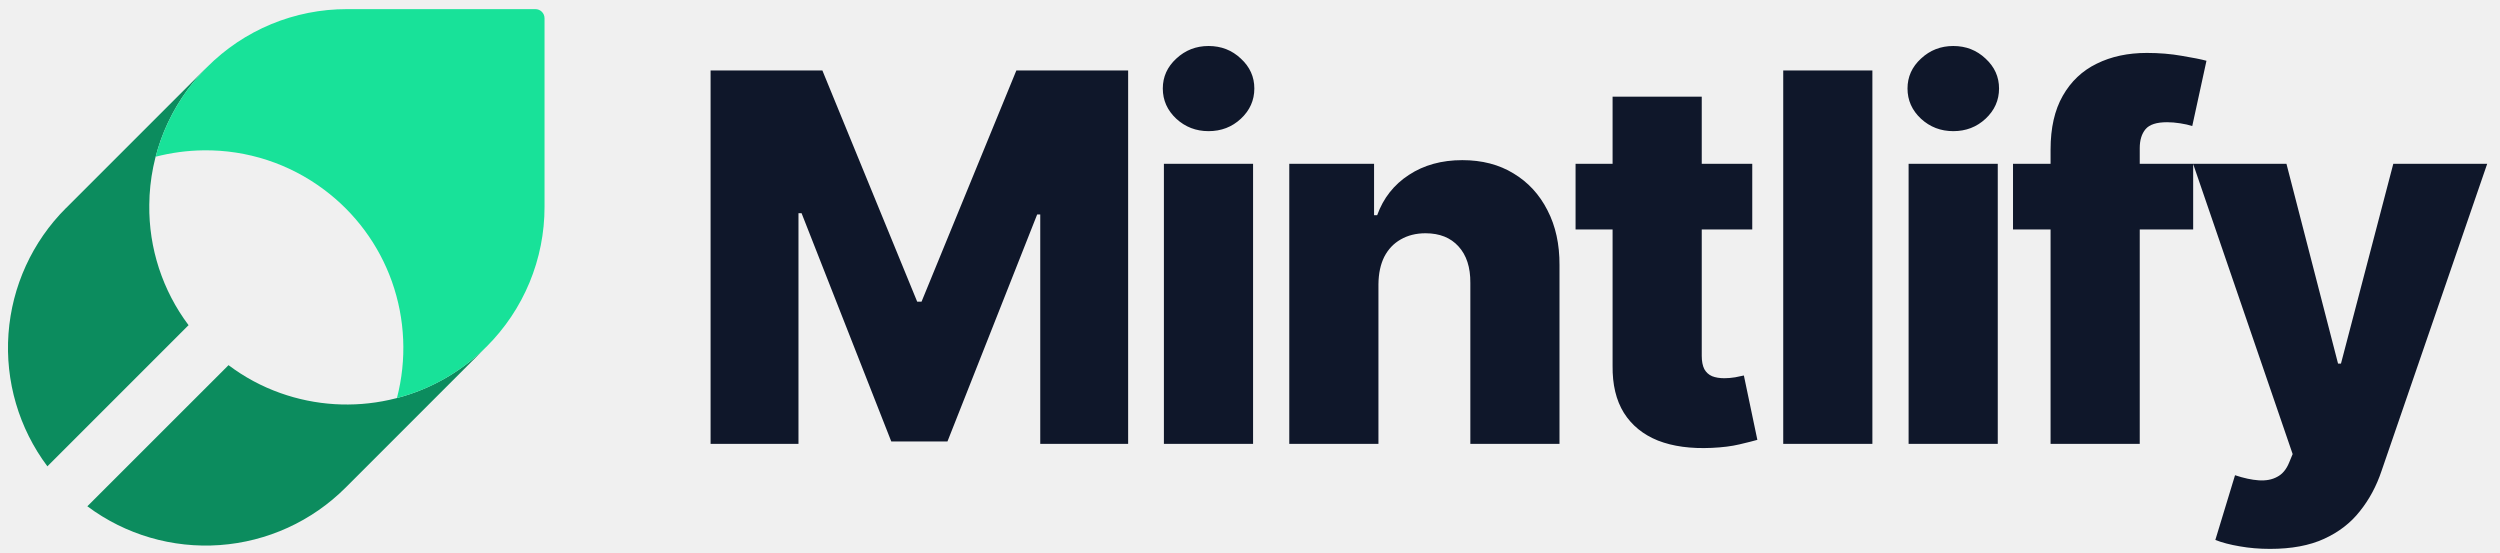
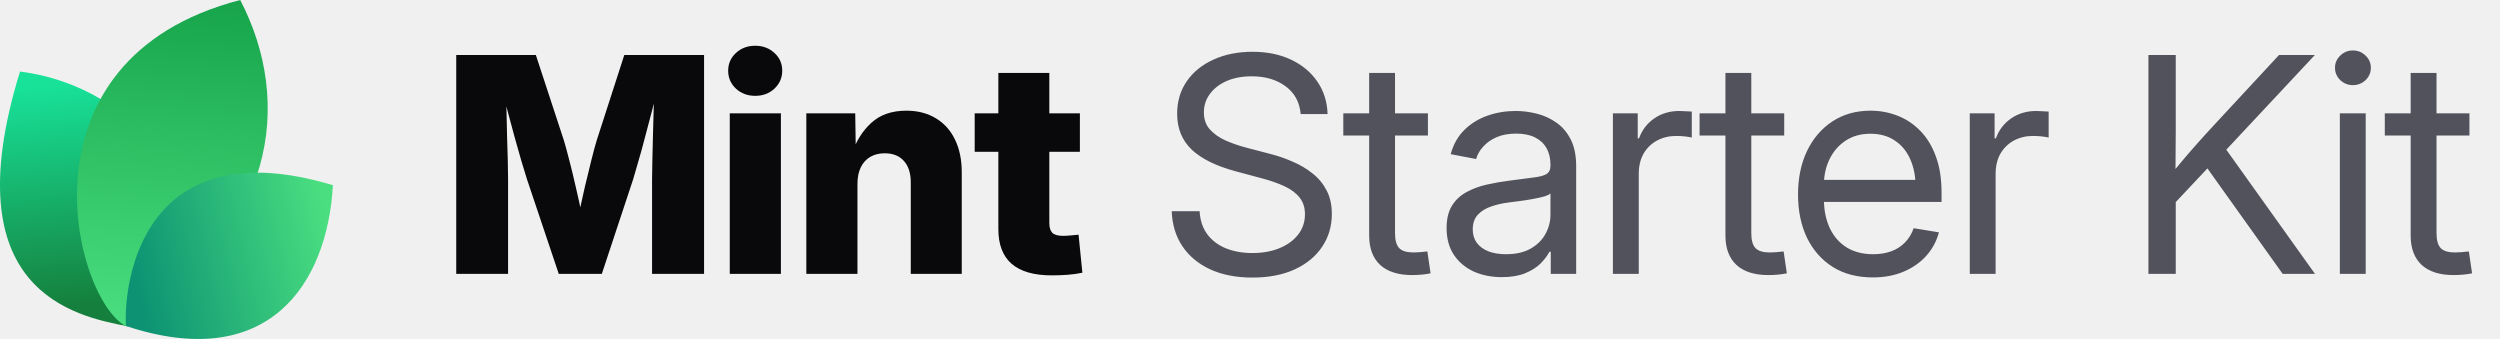
- <svg xmlns="http://www.w3.org/2000/svg" width="2191" height="484" viewBox="0 0 2191 484" fill="none">
-   <g clipPath="url(#clip0_1656_31)">
-     <path d="M622.759 61.727H720.718L803.814 264.355H807.649L890.746 61.727H988.704V389H911.68V187.97H908.963L830.341 386.923H781.122L702.5 186.852H699.784V389H622.759V61.727ZM1020.04 389V143.545H1098.19V389H1020.04ZM1059.19 114.941C1048.22 114.941 1038.79 111.319 1030.91 104.075C1023.03 96.724 1019.08 87.881 1019.08 77.548C1019.08 67.32 1023.03 58.584 1030.91 51.34C1038.79 43.989 1048.22 40.314 1059.19 40.314C1070.27 40.314 1079.7 43.989 1087.48 51.34C1095.36 58.584 1099.3 67.32 1099.3 77.548C1099.3 87.881 1095.36 96.724 1087.48 104.075C1079.7 111.319 1070.27 114.941 1059.19 114.941ZM1208.07 249.014V389H1129.92V143.545H1204.23V188.609H1206.95C1212.38 173.588 1221.65 161.816 1234.75 153.293C1247.86 144.664 1263.46 140.349 1281.57 140.349C1298.83 140.349 1313.8 144.238 1326.48 152.015C1339.26 159.685 1349.17 170.445 1356.2 184.295C1363.34 198.038 1366.86 214.124 1366.75 232.555V389H1288.61V247.896C1288.71 234.259 1285.25 223.606 1278.22 215.935C1271.29 208.265 1261.65 204.43 1249.29 204.43C1241.09 204.43 1233.85 206.241 1227.56 209.863C1221.38 213.379 1216.59 218.439 1213.18 225.044C1209.88 231.649 1208.17 239.639 1208.07 249.014ZM1535.68 143.545V201.074H1380.83V143.545H1535.68ZM1413.27 84.739H1491.41V311.816C1491.41 316.61 1492.16 320.499 1493.65 323.482C1495.25 326.358 1497.54 328.435 1500.52 329.714C1503.5 330.886 1507.07 331.472 1511.23 331.472C1514.21 331.472 1517.35 331.205 1520.65 330.673C1524.06 330.033 1526.62 329.501 1528.33 329.075L1540.15 385.484C1536.42 386.55 1531.15 387.881 1524.33 389.479C1517.62 391.077 1509.58 392.089 1500.2 392.516C1481.88 393.368 1466.16 391.237 1453.06 386.124C1440.06 380.903 1430.1 372.807 1423.18 361.834C1416.36 350.861 1413.06 337.065 1413.27 320.445V84.739ZM1640.96 61.727V389H1562.82V61.727H1640.96ZM1672.7 389V143.545H1750.84V389H1672.7ZM1711.85 114.941C1700.88 114.941 1691.45 111.319 1683.57 104.075C1675.68 96.724 1671.74 87.881 1671.74 77.548C1671.74 67.32 1675.68 58.584 1683.57 51.34C1691.45 43.989 1700.88 40.314 1711.85 40.314C1722.93 40.314 1732.36 43.989 1740.14 51.34C1748.02 58.584 1751.96 67.32 1751.96 77.548C1751.96 87.881 1748.02 96.724 1740.14 104.075C1732.36 111.319 1722.93 114.941 1711.85 114.941ZM1922.09 143.545V201.074H1764.2V143.545H1922.09ZM1797.12 389V131.081C1797.12 112.118 1800.69 96.404 1807.83 83.94C1814.97 71.369 1824.88 61.994 1837.55 55.815C1850.23 49.529 1864.88 46.386 1881.5 46.386C1892.37 46.386 1902.59 47.239 1912.18 48.943C1921.88 50.541 1929.07 51.979 1933.75 53.258L1921.29 110.467C1918.41 109.508 1914.9 108.709 1910.74 108.07C1906.69 107.43 1902.86 107.111 1899.24 107.111C1890.07 107.111 1883.79 109.135 1880.38 113.183C1876.97 117.232 1875.27 122.771 1875.27 129.803V389H1797.12ZM1989.46 481.045C1980.09 481.045 1971.24 480.3 1962.93 478.808C1954.63 477.423 1947.49 475.559 1941.52 473.215L1958.78 416.486C1966.45 419.043 1973.38 420.534 1979.55 420.96C1985.84 421.386 1991.22 420.374 1995.69 417.924C2000.28 415.58 2003.79 411.372 2006.24 405.3L2009.28 397.949L1922.03 143.545H2003.84L2049.07 318.688H2051.62L2097.49 143.545H2179.78L2087.26 412.491C2082.79 425.914 2076.45 437.739 2068.24 447.967C2060.15 458.3 2049.65 466.397 2036.76 472.256C2023.98 478.116 2008.21 481.045 1989.46 481.045Z" fill="#0F172A" />
-     <g clipPath="url(#clip1_1656_31)">
-       <path d="M130.833 179.492C131.161 134.734 148.911 91.865 180.318 59.975H180.26L59.006 181.228H59.064C58.613 181.584 58.187 181.97 57.791 182.386C28.302 211.836 10.423 250.934 7.436 292.503C4.449 334.071 16.553 375.324 41.527 408.688L163.996 286.219L165.27 285.003C142.444 254.606 130.334 217.502 130.833 179.492V179.492Z" fill="#0C8C5E" />
-       <path d="M425.257 304.971C402.05 327.714 372.919 343.479 341.185 350.469C309.452 357.458 276.393 355.39 245.778 344.501C229.455 338.707 214.114 330.451 200.286 320.019L199.013 321.292L76.544 443.704C109.922 468.616 151.151 480.682 192.694 477.695C234.237 474.709 273.316 456.87 302.788 427.44L304.003 426.225L425.257 304.971Z" fill="#0C8C5E" />
-       <path d="M477.232 181.228V16C477.232 11.582 473.65 8 469.232 8H304.004C281.253 7.977 258.722 12.45 237.705 21.16C216.688 29.871 197.599 42.649 181.534 58.759L180.319 59.974C159.144 81.471 143.995 108.157 136.39 137.357C150.157 133.792 164.305 131.907 178.525 131.743C216.536 131.295 253.63 143.422 284.036 166.238C311.363 186.617 332.045 214.63 343.476 246.746C355.126 279.571 356.658 315.137 347.875 348.842C377.08 341.25 403.769 326.098 425.257 304.913L426.473 303.755C442.59 287.684 455.371 268.586 464.082 247.558C472.793 226.531 477.262 203.989 477.232 181.228Z" fill="#18E299" />
-     </g>
-   </g>
+ <svg xmlns="http://www.w3.org/2000/svg" width="177" height="24" viewBox="0 0 177 24" fill="none">
+   <path d="M9.061 23.108C5.268 22.377 -3.391 20.627 1.417 5.064C9.634 6.099 16.973 14.064 9.061 23.108Z" fill="url(#paint0_linear_17557_2020)" />
+   <path d="M8.919 23.094C5.276 21.222 0.784 4.209 17.007 0C20.757 7.193 19.621 16.545 8.919 23.094Z" fill="url(#paint1_linear_17557_2020)" />
+   <path d="M8.914 23.079C8.735 19.882 10.159 9.085 23.57 13.111C23.181 20.123 18.984 26.418 8.914 23.079Z" fill="url(#paint2_linear_17557_2020)" />
+   <path d="M32.301 19.392V3.894H37.938L39.925 9.948C40.036 10.315 40.164 10.787 40.31 11.362C40.462 11.938 40.611 12.552 40.757 13.204C40.91 13.855 41.048 14.483 41.173 15.086C41.305 15.682 41.412 16.192 41.495 16.615H40.695C40.771 16.192 40.871 15.682 40.996 15.086C41.128 14.49 41.267 13.866 41.412 13.214C41.565 12.562 41.714 11.948 41.86 11.373C42.005 10.79 42.133 10.315 42.244 9.948L44.2 3.894H49.848V19.392H46.166V12.704C46.166 12.357 46.173 11.917 46.187 11.383C46.2 10.849 46.214 10.27 46.228 9.646C46.249 9.022 46.266 8.391 46.28 7.753C46.301 7.115 46.311 6.519 46.311 5.964H46.623C46.485 6.561 46.332 7.181 46.166 7.826C45.999 8.471 45.833 9.102 45.666 9.719C45.507 10.336 45.351 10.901 45.198 11.414C45.053 11.928 44.928 12.357 44.824 12.704L42.608 19.392H39.561L37.314 12.704C37.203 12.357 37.072 11.928 36.919 11.414C36.773 10.901 36.614 10.34 36.441 9.729C36.274 9.112 36.104 8.481 35.931 7.836C35.764 7.192 35.608 6.567 35.463 5.964H35.827C35.834 6.512 35.844 7.105 35.858 7.743C35.872 8.374 35.886 9.005 35.9 9.636C35.92 10.26 35.938 10.839 35.952 11.373C35.965 11.907 35.972 12.351 35.972 12.704V19.392H32.301ZM51.668 19.392V8.024H55.288V19.392H51.668ZM53.468 6.786C52.927 6.786 52.473 6.616 52.105 6.276C51.738 5.93 51.554 5.507 51.554 5.007C51.554 4.508 51.738 4.088 52.105 3.749C52.473 3.409 52.927 3.239 53.468 3.239C54.009 3.239 54.463 3.409 54.83 3.749C55.198 4.082 55.382 4.501 55.382 5.007C55.382 5.507 55.198 5.93 54.83 6.276C54.463 6.616 54.009 6.786 53.468 6.786ZM60.708 13.027V19.392H57.088V8.024H60.551L60.593 10.967H60.281C60.593 10.024 61.061 9.268 61.685 8.7C62.309 8.124 63.138 7.836 64.171 7.836C64.975 7.836 65.672 8.017 66.262 8.377C66.851 8.731 67.302 9.234 67.614 9.885C67.933 10.537 68.092 11.307 68.092 12.194V19.392H64.483V12.912C64.483 12.26 64.32 11.754 63.994 11.394C63.675 11.033 63.221 10.853 62.632 10.853C62.25 10.853 61.914 10.936 61.623 11.102C61.332 11.269 61.106 11.515 60.947 11.841C60.787 12.16 60.708 12.555 60.708 13.027ZM76.456 8.024V10.749H69.008V8.024H76.456ZM70.683 5.163H74.292V15.783C74.292 16.102 74.361 16.334 74.5 16.48C74.646 16.625 74.899 16.698 75.259 16.698C75.405 16.698 75.596 16.688 75.831 16.667C76.074 16.646 76.251 16.629 76.362 16.615L76.632 19.309C76.313 19.378 75.963 19.427 75.582 19.455C75.207 19.482 74.836 19.496 74.469 19.496C73.2 19.496 72.25 19.222 71.619 18.674C70.995 18.127 70.683 17.308 70.683 16.22V5.163Z" fill="#09090B" />
+   <path d="M88.667 19.652C87.523 19.652 86.528 19.458 85.682 19.07C84.843 18.681 84.188 18.137 83.716 17.437C83.245 16.736 82.992 15.908 82.957 14.951H84.933C84.968 15.596 85.148 16.14 85.474 16.584C85.8 17.021 86.24 17.354 86.795 17.582C87.35 17.804 87.974 17.915 88.667 17.915C89.388 17.915 90.026 17.801 90.581 17.572C91.143 17.343 91.583 17.024 91.902 16.615C92.228 16.199 92.391 15.717 92.391 15.169C92.391 14.698 92.266 14.306 92.017 13.994C91.767 13.675 91.413 13.408 90.956 13.193C90.498 12.978 89.954 12.787 89.323 12.621L87.502 12.132C86.123 11.765 85.082 11.255 84.382 10.603C83.689 9.944 83.342 9.095 83.342 8.055C83.342 7.174 83.571 6.404 84.028 5.746C84.486 5.087 85.117 4.577 85.921 4.217C86.726 3.849 87.645 3.666 88.678 3.666C89.718 3.666 90.63 3.853 91.413 4.227C92.204 4.602 92.824 5.122 93.275 5.787C93.726 6.446 93.965 7.209 93.993 8.076H92.089C92.013 7.23 91.656 6.574 91.018 6.11C90.387 5.638 89.586 5.403 88.615 5.403C87.95 5.403 87.36 5.513 86.847 5.735C86.341 5.957 85.946 6.262 85.661 6.651C85.377 7.032 85.235 7.469 85.235 7.961C85.235 8.447 85.377 8.849 85.661 9.168C85.946 9.48 86.317 9.74 86.774 9.948C87.232 10.149 87.724 10.319 88.251 10.457L89.884 10.884C90.439 11.023 90.977 11.206 91.496 11.435C92.023 11.657 92.495 11.934 92.911 12.267C93.334 12.593 93.67 12.995 93.92 13.474C94.17 13.945 94.294 14.504 94.294 15.149C94.294 16.015 94.066 16.788 93.608 17.468C93.157 18.148 92.512 18.681 91.673 19.07C90.834 19.458 89.832 19.652 88.667 19.652ZM101.097 8.024V9.594H95.106V8.024H101.097ZM96.937 5.163H98.767V16.521C98.767 17 98.865 17.347 99.059 17.562C99.26 17.77 99.6 17.874 100.078 17.874C100.21 17.874 100.366 17.867 100.546 17.853C100.733 17.832 100.903 17.815 101.056 17.801L101.285 19.351C101.097 19.392 100.886 19.423 100.65 19.444C100.414 19.465 100.189 19.475 99.974 19.475C98.996 19.475 98.244 19.236 97.717 18.758C97.197 18.272 96.937 17.579 96.937 16.677V5.163ZM106.33 19.621C105.595 19.621 104.932 19.489 104.343 19.226C103.754 18.955 103.285 18.564 102.939 18.05C102.592 17.53 102.419 16.896 102.419 16.147C102.419 15.495 102.547 14.965 102.804 14.556C103.06 14.146 103.403 13.828 103.833 13.599C104.263 13.363 104.742 13.186 105.269 13.068C105.796 12.95 106.333 12.857 106.881 12.787C107.574 12.69 108.132 12.617 108.555 12.569C108.978 12.52 109.287 12.441 109.481 12.33C109.675 12.212 109.772 12.014 109.772 11.737V11.654C109.772 11.203 109.679 10.815 109.492 10.489C109.311 10.163 109.041 9.91 108.68 9.729C108.32 9.549 107.872 9.459 107.338 9.459C106.805 9.459 106.34 9.546 105.945 9.719C105.556 9.892 105.241 10.118 104.998 10.395C104.755 10.665 104.593 10.953 104.509 11.258L102.71 10.915C102.897 10.222 103.22 9.65 103.677 9.199C104.135 8.748 104.679 8.412 105.31 8.19C105.941 7.968 106.607 7.857 107.307 7.857C107.8 7.857 108.295 7.92 108.795 8.044C109.301 8.169 109.765 8.381 110.188 8.679C110.611 8.97 110.951 9.369 111.208 9.875C111.464 10.374 111.593 11.005 111.593 11.768V19.392H109.793V17.822H109.7C109.568 18.085 109.363 18.359 109.086 18.643C108.809 18.921 108.444 19.153 107.994 19.34C107.543 19.527 106.988 19.621 106.33 19.621ZM106.621 17.998C107.321 17.998 107.904 17.867 108.368 17.603C108.84 17.333 109.19 16.986 109.419 16.563C109.654 16.133 109.772 15.682 109.772 15.211V13.692C109.703 13.769 109.554 13.841 109.325 13.911C109.096 13.973 108.829 14.032 108.524 14.088C108.226 14.143 107.921 14.192 107.609 14.233C107.304 14.275 107.033 14.309 106.798 14.337C106.354 14.393 105.938 14.49 105.549 14.628C105.168 14.76 104.86 14.954 104.624 15.211C104.388 15.467 104.27 15.811 104.27 16.241C104.27 16.615 104.367 16.934 104.561 17.198C104.762 17.461 105.04 17.662 105.393 17.801C105.747 17.933 106.156 17.998 106.621 17.998ZM114.193 19.392V8.024H115.951V9.792H116.045C116.253 9.209 116.61 8.741 117.116 8.388C117.622 8.034 118.219 7.857 118.905 7.857C119.058 7.857 119.217 7.864 119.384 7.878C119.55 7.885 119.682 7.892 119.779 7.899V9.74C119.716 9.719 119.578 9.695 119.363 9.667C119.155 9.639 118.922 9.625 118.666 9.625C118.174 9.625 117.726 9.733 117.324 9.948C116.922 10.163 116.603 10.471 116.367 10.874C116.138 11.276 116.024 11.758 116.024 12.319V19.392H114.193ZM126.322 8.024V9.594H120.33V8.024H126.322ZM122.161 5.163H123.992V16.521C123.992 17 124.089 17.347 124.283 17.562C124.484 17.77 124.824 17.874 125.302 17.874C125.434 17.874 125.59 17.867 125.77 17.853C125.958 17.832 126.127 17.815 126.28 17.801L126.509 19.351C126.322 19.392 126.11 19.423 125.874 19.444C125.639 19.465 125.413 19.475 125.198 19.475C124.221 19.475 123.468 19.236 122.941 18.758C122.421 18.272 122.161 17.579 122.161 16.677V5.163ZM132.604 19.642C131.502 19.642 130.555 19.396 129.765 18.903C128.974 18.404 128.364 17.714 127.934 16.834C127.511 15.946 127.3 14.927 127.3 13.775C127.3 12.611 127.511 11.584 127.934 10.697C128.364 9.802 128.964 9.102 129.734 8.596C130.51 8.089 131.408 7.836 132.428 7.836C133.1 7.836 133.738 7.954 134.341 8.19C134.952 8.426 135.489 8.783 135.954 9.261C136.425 9.74 136.793 10.343 137.056 11.071C137.327 11.792 137.462 12.645 137.462 13.63V14.296H128.433V12.735H136.463L135.631 13.297C135.631 12.541 135.506 11.876 135.257 11.3C135.007 10.725 134.643 10.277 134.165 9.958C133.686 9.632 133.107 9.469 132.428 9.469C131.748 9.469 131.162 9.632 130.67 9.958C130.177 10.284 129.796 10.725 129.526 11.279C129.262 11.827 129.13 12.441 129.13 13.12V14.046C129.13 14.864 129.273 15.572 129.557 16.168C129.841 16.757 130.243 17.211 130.763 17.53C131.283 17.842 131.901 17.998 132.615 17.998C133.093 17.998 133.523 17.929 133.905 17.79C134.293 17.645 134.619 17.433 134.882 17.156C135.153 16.879 135.354 16.546 135.486 16.157L137.275 16.449C137.108 17.08 136.81 17.634 136.38 18.113C135.95 18.591 135.413 18.966 134.768 19.236C134.123 19.507 133.402 19.642 132.604 19.642ZM139.459 19.392V8.024H141.217V9.792H141.311C141.519 9.209 141.876 8.741 142.382 8.388C142.888 8.034 143.485 7.857 144.171 7.857C144.324 7.857 144.483 7.864 144.649 7.878C144.816 7.885 144.948 7.892 145.045 7.899V9.74C144.982 9.719 144.844 9.695 144.629 9.667C144.421 9.639 144.188 9.625 143.932 9.625C143.439 9.625 142.992 9.733 142.59 9.948C142.188 10.163 141.869 10.471 141.633 10.874C141.404 11.276 141.29 11.758 141.29 12.319V19.392H139.459ZM153.429 14.961V12.715C153.783 12.257 154.136 11.82 154.49 11.404C154.844 10.981 155.204 10.565 155.572 10.156C155.939 9.74 156.314 9.327 156.695 8.918L161.355 3.894H163.893L157.277 10.967H157.184L153.429 14.961ZM152.108 19.392V3.894H154.043V9.241L154.022 12.559L154.043 13.505V19.392H152.108ZM161.615 19.392L155.967 11.477L157.173 9.969L163.903 19.392H161.615ZM165.661 19.392V8.024H167.492V19.392H165.661ZM166.587 6.027C166.24 6.027 165.942 5.909 165.692 5.673C165.443 5.43 165.318 5.139 165.318 4.799C165.318 4.459 165.443 4.172 165.692 3.936C165.942 3.693 166.24 3.572 166.587 3.572C166.934 3.572 167.232 3.693 167.482 3.936C167.731 4.172 167.856 4.459 167.856 4.799C167.856 5.139 167.731 5.43 167.482 5.673C167.232 5.909 166.934 6.027 166.587 6.027ZM174.836 8.024V9.594H168.844V8.024H174.836ZM170.675 5.163H172.506V16.521C172.506 17 172.603 17.347 172.797 17.562C172.998 17.77 173.338 17.874 173.816 17.874C173.948 17.874 174.104 17.867 174.284 17.853C174.472 17.832 174.641 17.815 174.794 17.801L175.023 19.351C174.836 19.392 174.624 19.423 174.388 19.444C174.153 19.465 173.927 19.475 173.712 19.475C172.735 19.475 171.982 19.236 171.455 18.758C170.935 18.272 170.675 17.579 170.675 16.677V5.163Z" fill="#52525C" />
  <defs>
-     <clipPath id="clip0_1656_31">
-       <rect width="2191" height="484" fill="white" />
-     </clipPath>
-     <clipPath id="clip1_1656_31">
-       <rect width="470" height="470" fill="white" transform="translate(7 8)" />
-     </clipPath>
+     <linearGradient id="paint0_linear_17557_2020" x1="3.776" y1="5.916" x2="5.232" y2="21.559" gradientUnits="userSpaceOnUse">
+       <stop stop-color="#18E299" />
+       <stop offset="1" stop-color="#15803D" />
+     </linearGradient>
+     <linearGradient id="paint1_linear_17557_2020" x1="12.171" y1="-0.718" x2="10.19" y2="22.983" gradientUnits="userSpaceOnUse">
+       <stop stop-color="#16A34A" />
+       <stop offset="1" stop-color="#4ADE80" />
+     </linearGradient>
+     <linearGradient id="paint2_linear_17557_2020" x1="23.133" y1="15.353" x2="9.338" y2="18.52" gradientUnits="userSpaceOnUse">
+       <stop stop-color="#4ADE80" />
+       <stop offset="1" stop-color="#0D9373" />
+     </linearGradient>
  </defs>
</svg>
